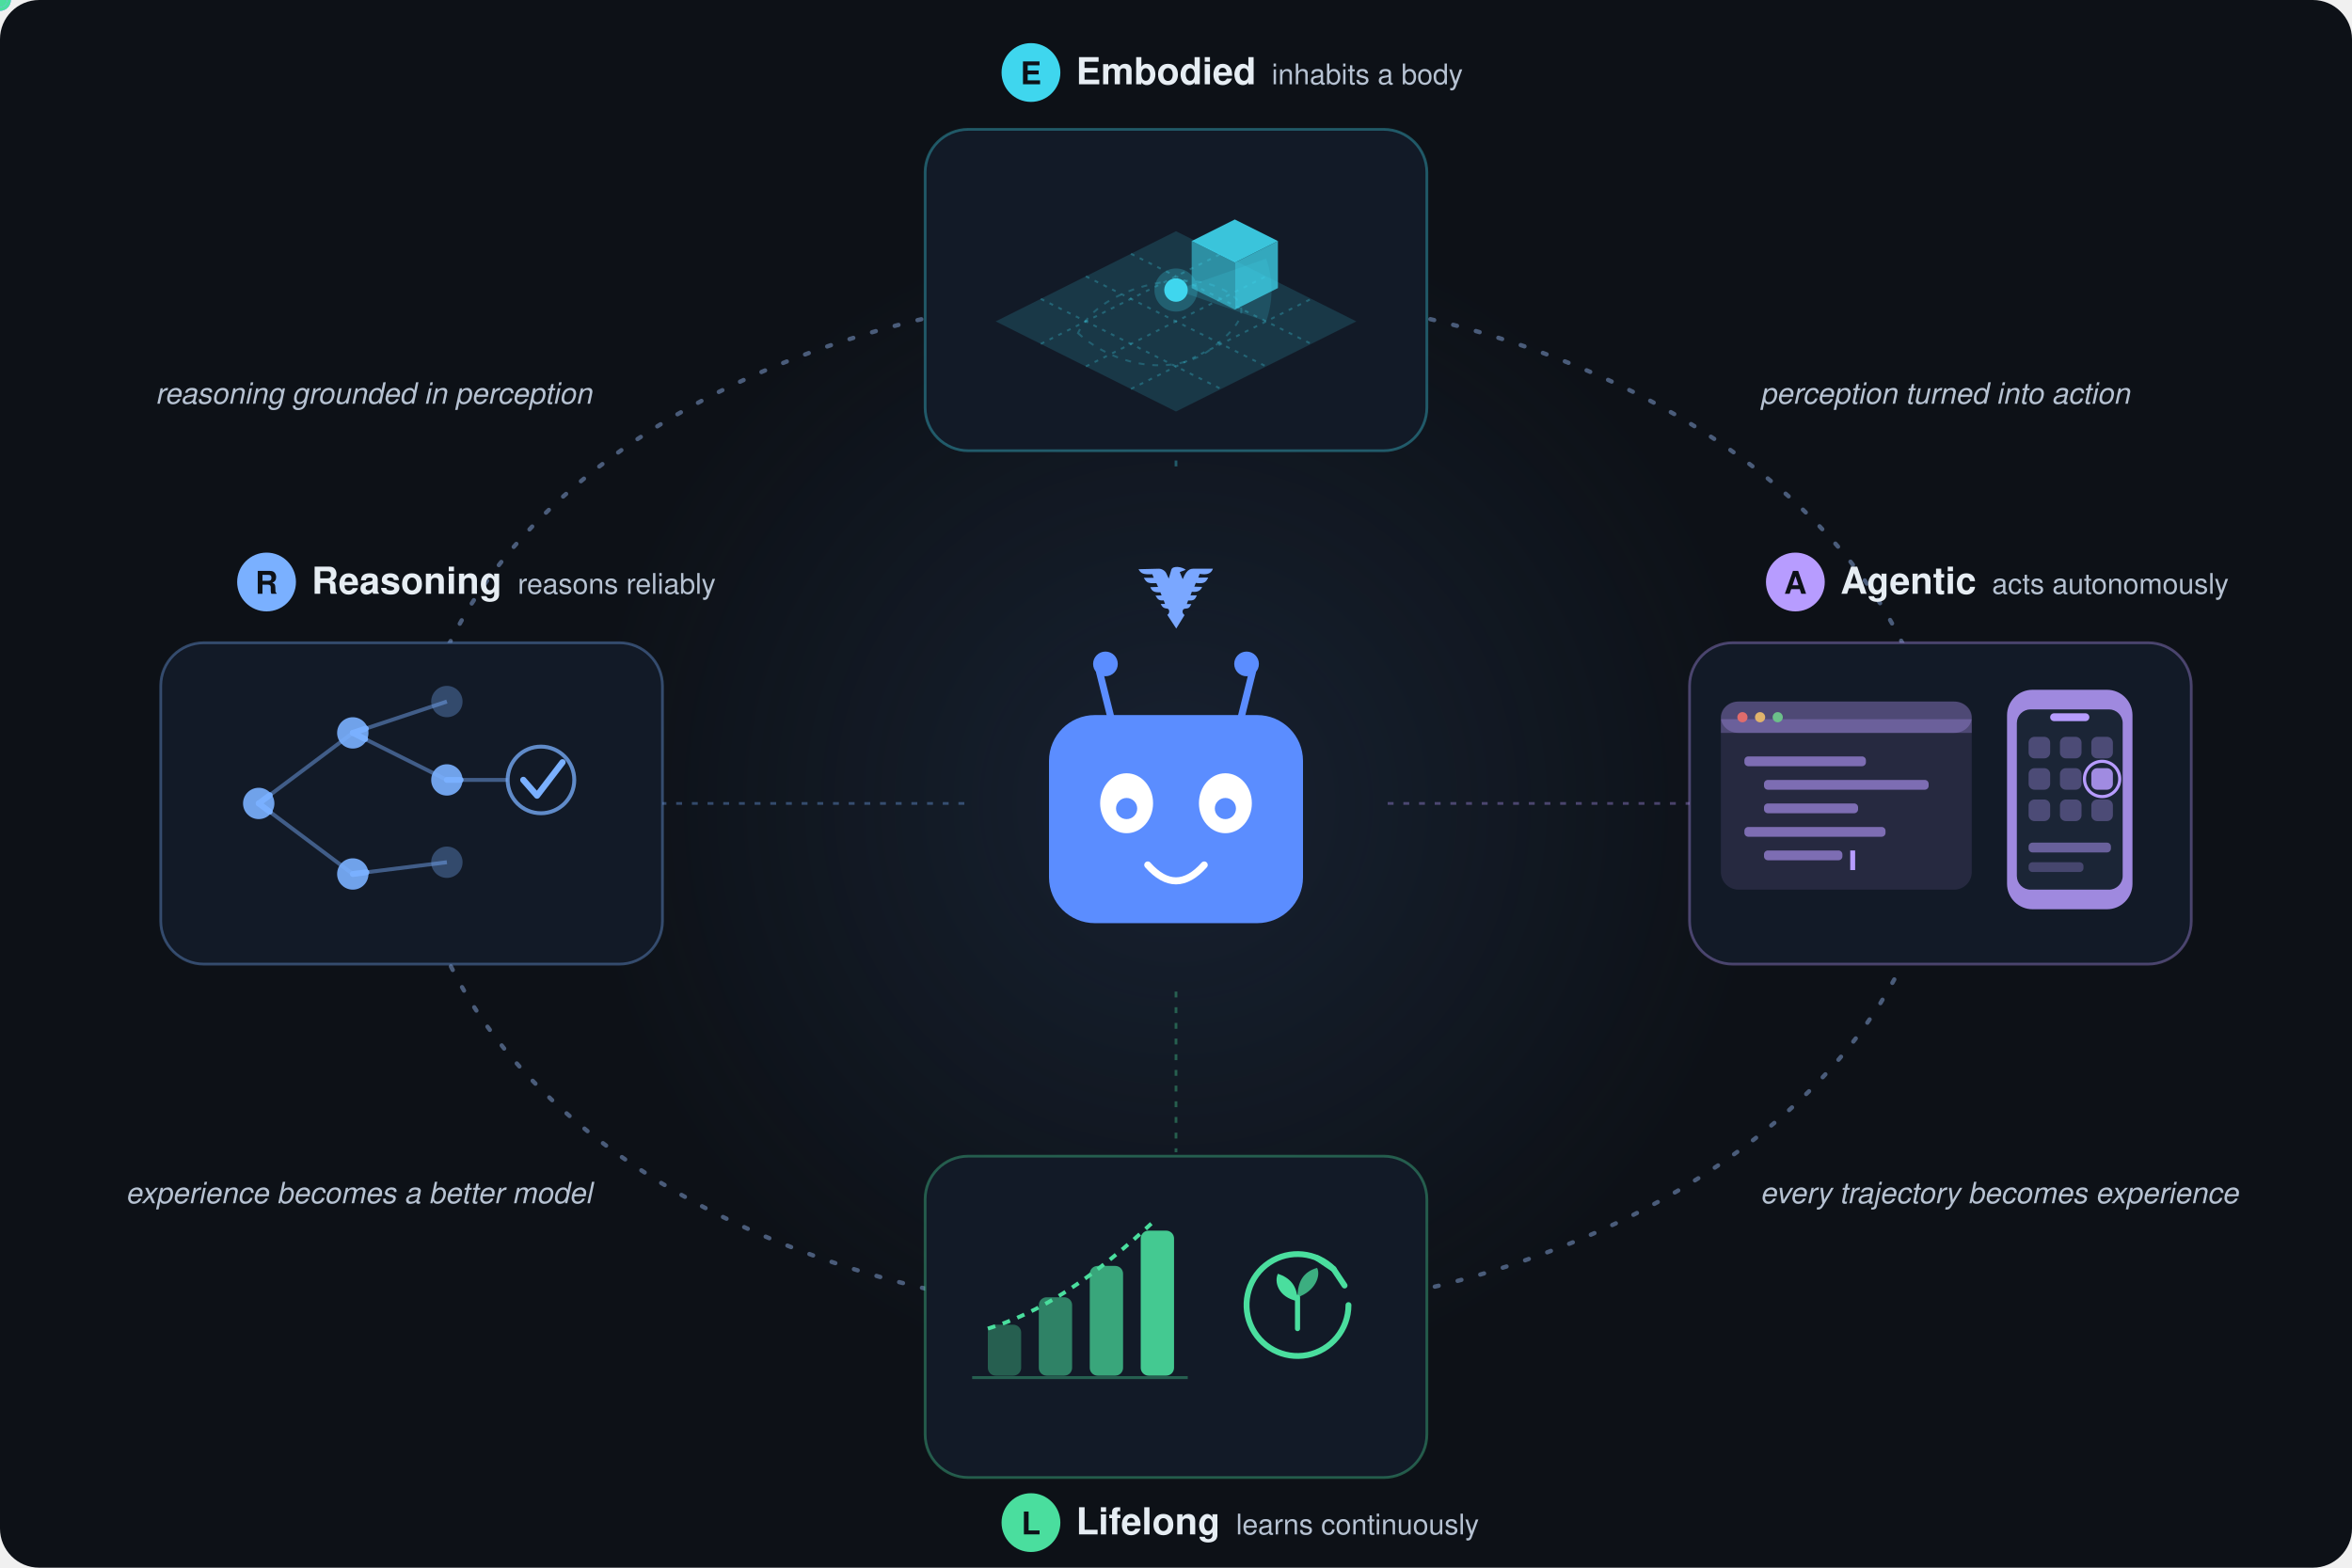
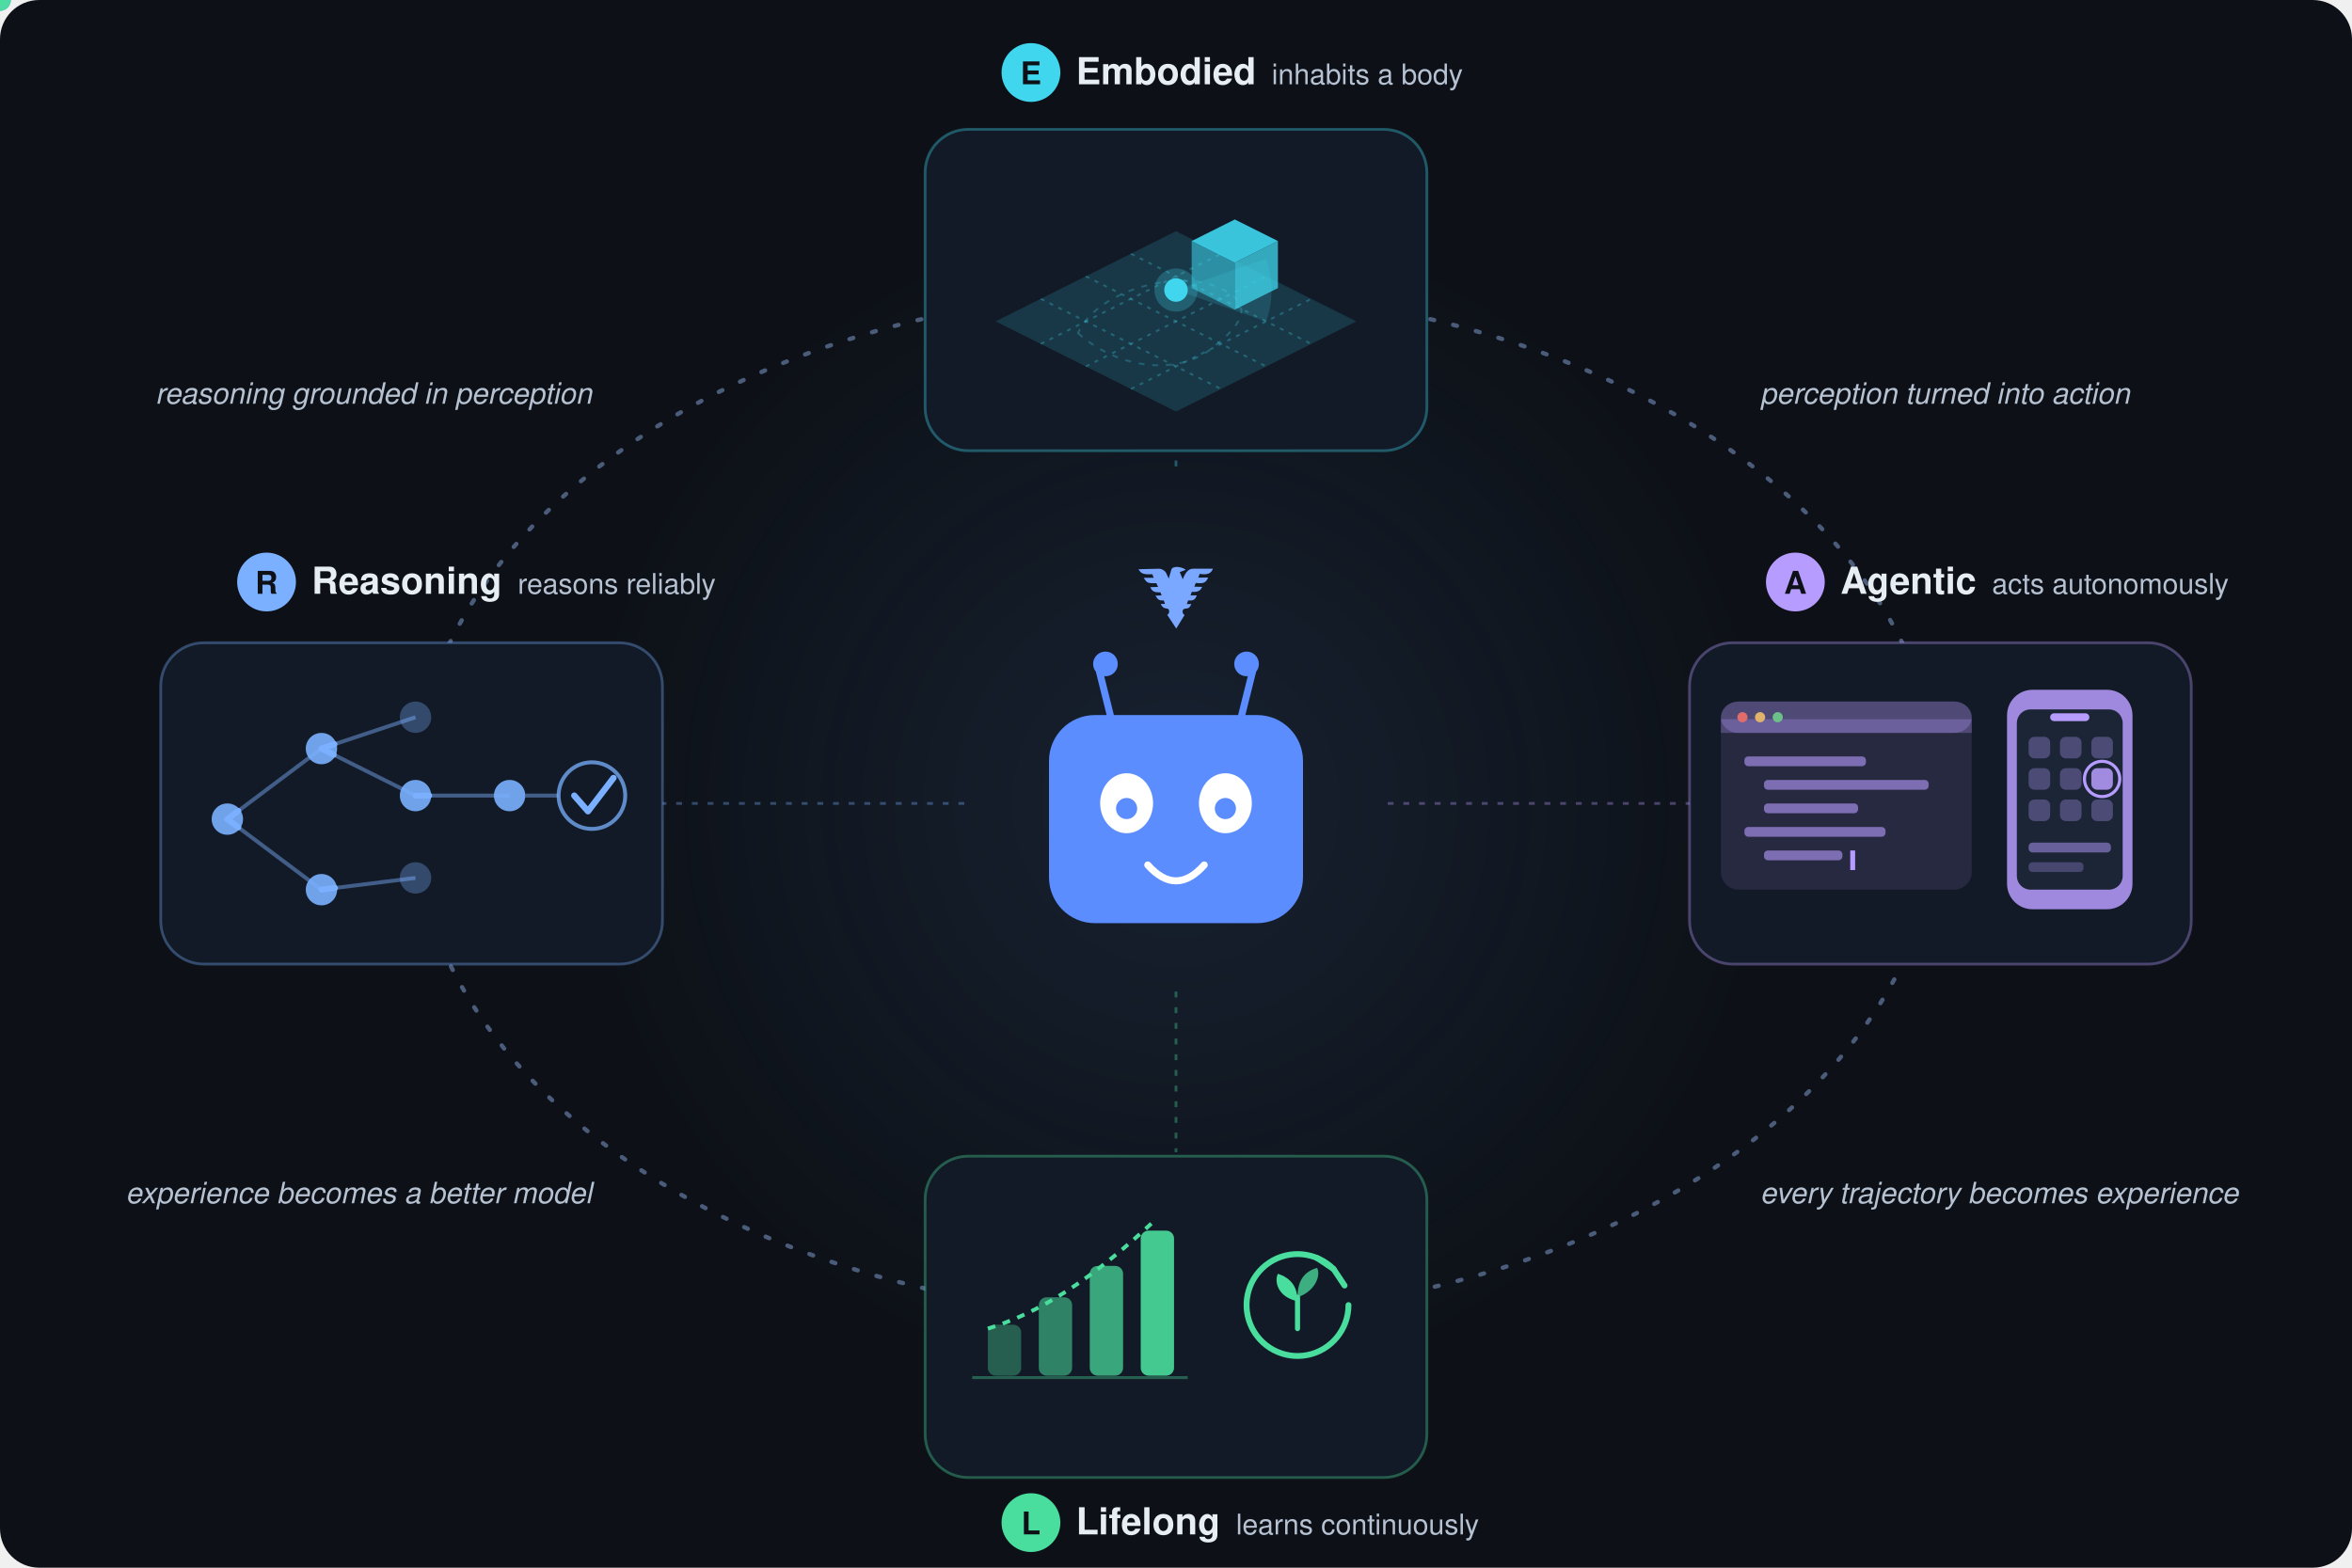
<svg xmlns="http://www.w3.org/2000/svg" width="1200" height="800" viewBox="0 0 1200 800" font-family="-apple-system, BlinkMacSystemFont, 'Segoe UI', 'Helvetica Neue', Helvetica, Arial, sans-serif">
  <style>
.halo{transform-box:fill-box;transform-origin:center;animation:halo 9s ease-in-out infinite}
@keyframes halo{0%,100%{transform:scale(1);opacity:1}50%{transform:scale(1.07);opacity:.8}}
.orbit{stroke-dasharray:2 10;animation:flow 14s linear infinite}
@keyframes flow{to{stroke-dashoffset:-240}}
.bot{transform-origin:220px 294px;animation:tilt 11s ease-in-out infinite}
@keyframes tilt{0%,100%{transform:rotate(0)}12%{transform:rotate(-8deg)}26%{transform:rotate(0)}40%{transform:rotate(4deg)}55%{transform:rotate(0)}70%{transform:rotate(7deg)}85%{transform:rotate(-3deg)}}
.tip{animation:tip 1.4s ease-in-out infinite}.tip2{animation-delay:.4s}
@keyframes tip{0%,100%{opacity:.5}50%{opacity:1}}
.blink{transform-box:fill-box;transform-origin:center;animation:blink 4s ease-in-out infinite}
@keyframes blink{0%,92%,100%{transform:scaleY(1)}95%,97%{transform:scaleY(.15)}}
.zone{transform-box:fill-box;transform-origin:center;animation:breathe 4s ease-in-out infinite}
@keyframes breathe{0%,100%{transform:scale(1)}50%{transform:scale(1.025)}}
.r-node{transform-box:fill-box;transform-origin:center;opacity:.9;animation:node 4.2s ease-in-out infinite}
.r-dead{opacity:.32;animation-name:dead}
@keyframes node{0%,12%,40%,100%{transform:scale(1)}24%{transform:scale(1.45)}}
@keyframes dead{0%,12%,100%{transform:scale(1);opacity:.32}24%{transform:scale(1.3);opacity:.7}}
.r-edge{stroke-width:2;stroke-opacity:.45}
.r-sig{stroke-width:3;stroke-dasharray:7 60;animation:sig 4.2s linear infinite}
@keyframes sig{from{stroke-dashoffset:67}to{stroke-dashoffset:0}}
.r-goal{transform-box:fill-box;transform-origin:center;opacity:.75;animation:goal 4.2s ease-out infinite}
@keyframes goal{0%,60%,100%{transform:scale(1);opacity:.75}72%{transform:scale(1.25);opacity:.25}}
.r-check{transform-box:fill-box;transform-origin:center;animation:check 4.2s ease-out infinite}
@keyframes check{0%,58%,100%{transform:scale(1)}66%{transform:scale(1.25)}}
.e-cube{animation:float 3.2s ease-in-out infinite}
@keyframes float{0%,100%{transform:translateY(0)}50%{transform:translateY(-7px)}}
.e-cone{transform-origin:0 0;animation:sweep 3s ease-in-out infinite}
@keyframes sweep{0%,100%{transform:rotate(-14deg)}50%{transform:rotate(14deg)}}
.e-halo{transform-box:fill-box;transform-origin:center;animation:pulse 2.2s ease-in-out infinite}
@keyframes pulse{0%,100%{transform:scale(1);opacity:.4}50%{transform:scale(1.6);opacity:.08}}
.a-line{transform-box:fill-box;transform-origin:left center;animation:type 4.5s ease-out infinite}
@keyframes type{0%,4%{transform:scaleX(0)}20%,85%{transform:scaleX(1)}100%{transform:scaleX(0)}}
.a-cursor{animation:cur 1s step-end infinite}
@keyframes cur{0%,50%{opacity:1}51%,100%{opacity:0}}
.a-app{animation:app 2.4s ease-in-out infinite}
@keyframes app{0%,100%{fill-opacity:.85}50%{fill-opacity:.45}}
.a-tap{transform-box:fill-box;transform-origin:center;animation:tap 2.4s ease-out infinite}
@keyframes tap{0%{transform:scale(.3);opacity:.9}60%,100%{transform:scale(1.9);opacity:0}}
.l-bar{transform-box:fill-box;transform-origin:center bottom;animation:grow 4.8s ease-out infinite}
@keyframes grow{0%,4%{transform:scaleY(.12)}26%,86%{transform:scaleY(1)}100%{transform:scaleY(.12)}}
.l-trend{stroke-dashoffset:0;animation:trend 2.4s linear infinite}
@keyframes trend{to{stroke-dashoffset:-16}}
.l-loop{transform-origin:0 0;animation:spin 6s linear infinite}
@keyframes spin{to{transform:rotate(360deg)}}
.l-sprout{transform-origin:0 12px;animation:sprout 4.8s ease-in-out infinite}
@keyframes sprout{0%,100%{transform:scale(.85)}50%{transform:scale(1.08)}}
@media (prefers-reduced-motion: reduce){*{animation:none!important}}
</style>
  <defs>
    <radialGradient id="glow">
      <stop offset="0" stop-color="#3B5B8C" stop-opacity="0.22" />
      <stop offset="1" stop-color="#3B5B8C" stop-opacity="0" />
    </radialGradient>
  </defs>
  <rect width="1200" height="800" rx="20" fill="#0D1117" />
  <circle class="halo" cx="600" cy="410" r="300" fill="url(#glow)" />
  <path class="orbit" d="M 210 410 A 390 262 0 1 1 990 410 A 390 262 0 1 1 210 410" fill="none" stroke="#4A5C7A" stroke-width="2.2" stroke-linecap="round" />
  <circle r="5.5" fill="#7AB0FF">
    <animateMotion dur="14s" begin="-1.75s" repeatCount="indefinite" path="M 210 410 A 390 262 0 1 1 990 410 A 390 262 0 1 1 210 410" />
  </circle>
  <circle r="5.5" fill="#3FD6EE">
    <animateMotion dur="14s" begin="-5.25s" repeatCount="indefinite" path="M 210 410 A 390 262 0 1 1 990 410 A 390 262 0 1 1 210 410" />
  </circle>
  <circle r="5.5" fill="#B79CFF">
    <animateMotion dur="14s" begin="-8.75s" repeatCount="indefinite" path="M 210 410 A 390 262 0 1 1 990 410 A 390 262 0 1 1 210 410" />
  </circle>
  <circle r="5.5" fill="#4ADE9E">
    <animateMotion dur="14s" begin="-12.25s" repeatCount="indefinite" path="M 210 410 A 390 262 0 1 1 990 410 A 390 262 0 1 1 210 410" />
  </circle>
  <text x="302" y="206" text-anchor="end" font-size="15" font-style="italic" fill="#B6C2D2">reasoning grounded in perception</text>
  <text x="898" y="206" text-anchor="start" font-size="15" font-style="italic" fill="#B6C2D2">perception turned into action</text>
  <text x="898" y="614" text-anchor="start" font-size="15" font-style="italic" fill="#B6C2D2">every trajectory becomes experience</text>
  <text x="302" y="614" text-anchor="end" font-size="15" font-style="italic" fill="#B6C2D2">experience becomes a better model</text>
  <path d="M 492 410 L 328 410" stroke="#7AB0FF" stroke-opacity="0.35" stroke-width="1.4" stroke-dasharray="3 5" fill="none" />
  <circle r="3.6" fill="#7AB0FF">
    <animateMotion dur="3s" repeatCount="indefinite" path="M 492 410 L 328 410" />
  </circle>
  <circle r="3.6" fill="#7AB0FF" opacity="0.5">
    <animateMotion dur="3s" begin="-1.5s" repeatCount="indefinite" keyPoints="1;0" keyTimes="0;1" calcMode="linear" path="M 492 410 L 328 410" />
  </circle>
  <path d="M 600 238 L 600 232" stroke="#3FD6EE" stroke-opacity="0.35" stroke-width="1.4" stroke-dasharray="3 5" fill="none" />
  <circle r="3.6" fill="#3FD6EE">
    <animateMotion dur="3s" repeatCount="indefinite" path="M 600 238 L 600 232" />
  </circle>
  <circle r="3.6" fill="#3FD6EE" opacity="0.5">
    <animateMotion dur="3s" begin="-1.5s" repeatCount="indefinite" keyPoints="1;0" keyTimes="0;1" calcMode="linear" path="M 600 238 L 600 232" />
  </circle>
  <path d="M 708 410 L 872 410" stroke="#B79CFF" stroke-opacity="0.35" stroke-width="1.4" stroke-dasharray="3 5" fill="none" />
  <circle r="3.6" fill="#B79CFF">
    <animateMotion dur="3s" repeatCount="indefinite" path="M 708 410 L 872 410" />
  </circle>
  <circle r="3.6" fill="#B79CFF" opacity="0.5">
    <animateMotion dur="3s" begin="-1.5s" repeatCount="indefinite" keyPoints="1;0" keyTimes="0;1" calcMode="linear" path="M 708 410 L 872 410" />
  </circle>
  <path d="M 600 506 L 600 588" stroke="#4ADE9E" stroke-opacity="0.35" stroke-width="1.4" stroke-dasharray="3 5" fill="none" />
  <circle r="3.6" fill="#4ADE9E">
    <animateMotion dur="3s" repeatCount="indefinite" path="M 600 506 L 600 588" />
  </circle>
  <circle r="3.6" fill="#4ADE9E" opacity="0.5">
    <animateMotion dur="3s" begin="-1.5s" repeatCount="indefinite" keyPoints="1;0" keyTimes="0;1" calcMode="linear" path="M 600 506 L 600 588" />
  </circle>
  <rect x="82" y="328" width="256" height="164" rx="22" fill="#121A27" stroke="#7AB0FF" stroke-opacity="0.35" stroke-width="1.4" />
  <g transform="translate(210,410)">
    <g class="zone">
-       <line class="r-edge" x1="-78" y1="0" x2="-30" y2="-36" stroke="#7AB0FF" />
-       <line class="r-sig" style="animation-delay:-0.00s" x1="-78" y1="0" x2="-30" y2="-36" stroke="#7AB0FF" stroke-linecap="round" />
-       <line class="r-edge" x1="-78" y1="0" x2="-30" y2="36" stroke="#7AB0FF" />
-       <line class="r-sig" style="animation-delay:-0.35s" x1="-78" y1="0" x2="-30" y2="36" stroke="#7AB0FF" stroke-linecap="round" />
-       <line class="r-edge" x1="-30" y1="-36" x2="18" y2="-52" stroke="#7AB0FF" />
-       <line class="r-sig" style="animation-delay:-0.70s" x1="-30" y1="-36" x2="18" y2="-52" stroke="#7AB0FF" stroke-linecap="round" />
-       <line class="r-edge" x1="-30" y1="-36" x2="18" y2="-12" stroke="#7AB0FF" />
-       <line class="r-sig" style="animation-delay:-1.05s" x1="-30" y1="-36" x2="18" y2="-12" stroke="#7AB0FF" stroke-linecap="round" />
-       <line class="r-edge" x1="-30" y1="36" x2="18" y2="30" stroke="#7AB0FF" />
-       <line class="r-sig" style="animation-delay:-1.40s" x1="-30" y1="36" x2="18" y2="30" stroke="#7AB0FF" stroke-linecap="round" />
-       <line class="r-edge" x1="18" y1="-12" x2="49" y2="-12" stroke="#7AB0FF" />
-       <line class="r-sig" style="animation-delay:-1.75s" x1="18" y1="-12" x2="49" y2="-12" stroke="#7AB0FF" stroke-linecap="round" />
-       <circle class="r-node" style="animation-delay:0.00s" cx="-78" cy="0" r="8" fill="#7AB0FF" />
-       <circle class="r-node" style="animation-delay:0.35s" cx="-30" cy="-36" r="8" fill="#7AB0FF" />
-       <circle class="r-node" style="animation-delay:0.70s" cx="-30" cy="36" r="8" fill="#7AB0FF" />
-       <circle class="r-node r-dead" style="animation-delay:1.05s" cx="18" cy="-52" r="8" fill="#7AB0FF" />
-       <circle class="r-node" style="animation-delay:1.40s" cx="18" cy="-12" r="8" fill="#7AB0FF" />
-       <circle class="r-node r-dead" style="animation-delay:1.75s" cx="18" cy="30" r="8" fill="#7AB0FF" />
-       <circle class="r-goal" cx="66" cy="-12" r="17" fill="none" stroke="#7AB0FF" stroke-width="2" />
-       <path class="r-check" d="M 57 -12 L 64 -4 L 77 -21" fill="none" stroke="#7AB0FF" stroke-width="3.2" stroke-linecap="round" stroke-linejoin="round" />
+       <line class="r-edge" x1="-94" y1="8" x2="-46" y2="-28" stroke="#7AB0FF" />
+       <line class="r-sig" style="animation-delay:-0.00s" x1="-94" y1="8" x2="-46" y2="-28" stroke="#7AB0FF" stroke-linecap="round" />
+       <line class="r-edge" x1="-94" y1="8" x2="-46" y2="44" stroke="#7AB0FF" />
+       <line class="r-sig" style="animation-delay:-0.35s" x1="-94" y1="8" x2="-46" y2="44" stroke="#7AB0FF" stroke-linecap="round" />
+       <line class="r-edge" x1="-46" y1="-28" x2="2" y2="-44" stroke="#7AB0FF" />
+       <line class="r-sig" style="animation-delay:-0.70s" x1="-46" y1="-28" x2="2" y2="-44" stroke="#7AB0FF" stroke-linecap="round" />
+       <line class="r-edge" x1="-46" y1="-28" x2="2" y2="-4" stroke="#7AB0FF" />
+       <line class="r-sig" style="animation-delay:-1.05s" x1="-46" y1="-28" x2="2" y2="-4" stroke="#7AB0FF" stroke-linecap="round" />
+       <line class="r-edge" x1="-46" y1="44" x2="2" y2="38" stroke="#7AB0FF" />
+       <line class="r-sig" style="animation-delay:-1.40s" x1="-46" y1="44" x2="2" y2="38" stroke="#7AB0FF" stroke-linecap="round" />
+       <line class="r-edge" x1="2" y1="-4" x2="50" y2="-4" stroke="#7AB0FF" />
+       <line class="r-sig" style="animation-delay:-1.75s" x1="2" y1="-4" x2="50" y2="-4" stroke="#7AB0FF" stroke-linecap="round" />
+       <circle class="r-node" style="animation-delay:0.00s" cx="-94" cy="8" r="8" fill="#7AB0FF" />
+       <circle class="r-node" style="animation-delay:0.35s" cx="-46" cy="-28" r="8" fill="#7AB0FF" />
+       <circle class="r-node" style="animation-delay:0.70s" cx="-46" cy="44" r="8" fill="#7AB0FF" />
+       <circle class="r-node r-dead" style="animation-delay:1.05s" cx="2" cy="-44" r="8" fill="#7AB0FF" />
+       <circle class="r-node" style="animation-delay:1.40s" cx="2" cy="-4" r="8" fill="#7AB0FF" />
+       <circle class="r-node r-dead" style="animation-delay:1.75s" cx="2" cy="38" r="8" fill="#7AB0FF" />
+       <circle class="r-node" style="animation-delay:2.10s" cx="50" cy="-4" r="8" fill="#7AB0FF" />
+       <line class="r-edge" x1="58" y1="-4" x2="75" y2="-4" stroke="#7AB0FF" />
+       <circle class="r-goal" cx="92" cy="-4" r="17" fill="none" stroke="#7AB0FF" stroke-width="2" />
+       <path class="r-check" d="M 83 -4 L 90 4 L 103 -13" fill="none" stroke="#7AB0FF" stroke-width="3.2" stroke-linecap="round" stroke-linejoin="round" />
    </g>
  </g>
  <circle cx="136" cy="297" r="15" fill="#7AB0FF" />
  <text x="136" y="303" text-anchor="middle" font-size="16" font-weight="800" fill="#0D1117">R</text>
  <text x="159" y="303" font-size="19" font-weight="750" fill="#E6EDF3">Reasoning<tspan font-size="14.5" font-weight="400" fill="#B6C2D2" dx="8">reasons reliably</tspan>
  </text>
  <rect x="472" y="66" width="256" height="164" rx="22" fill="#121A27" stroke="#3FD6EE" stroke-opacity="0.35" stroke-width="1.4" />
  <g transform="translate(600,148)">
    <g class="zone">
      <polygon points="0,-30 92,16 0,62 -92,16" fill="#3FD6EE" fill-opacity="0.16" />
      <line x1="-69.0" y1="4.5" x2="23.0" y2="50.5" stroke="#3FD6EE" stroke-opacity="0.28" stroke-dasharray="2 3" />
      <line x1="-69.0" y1="27.5" x2="23.0" y2="-18.5" stroke="#3FD6EE" stroke-opacity="0.28" stroke-dasharray="2 3" />
      <line x1="-46.0" y1="-7.0" x2="46.0" y2="39.0" stroke="#3FD6EE" stroke-opacity="0.28" stroke-dasharray="2 3" />
      <line x1="-46.0" y1="39.0" x2="46.0" y2="-7.0" stroke="#3FD6EE" stroke-opacity="0.28" stroke-dasharray="2 3" />
      <line x1="-23.0" y1="-18.5" x2="69.0" y2="27.5" stroke="#3FD6EE" stroke-opacity="0.28" stroke-dasharray="2 3" />
      <line x1="-23.0" y1="50.5" x2="69.0" y2="4.5" stroke="#3FD6EE" stroke-opacity="0.28" stroke-dasharray="2 3" />
      <g class="e-cube">
        <polygon points="30,-36 52,-25 30,-14 8,-25" fill="#3FD6EE" fill-opacity="0.9" />
        <polygon points="8,-25 30,-14 30,10 8,-1" fill="#3FD6EE" fill-opacity="0.55" />
        <polygon points="30,-14 52,-25 52,-1 30,10" fill="#3FD6EE" fill-opacity="0.75" />
      </g>
      <path d="M -50 22 C -30 40, 0 44, 18 30 S 40 6, 20 -2 S -40 0, -50 22 Z" fill="none" stroke="#3FD6EE" stroke-opacity="0.25" stroke-dasharray="3 4" />
      <g>
        <path class="e-cone" d="M 0 0 L 46 -16 A 48 48 0 0 1 46 16 Z" fill="#3FD6EE" fill-opacity="0.16" />
        <circle r="11" fill="#3FD6EE" fill-opacity="0.25" class="e-halo" />
        <circle r="6" fill="#3FD6EE" />
        <animateMotion dur="7s" repeatCount="indefinite" rotate="auto" path="M -50 22 C -30 40, 0 44, 18 30 S 40 6, 20 -2 S -40 0, -50 22 Z" />
      </g>
    </g>
  </g>
  <circle cx="526" cy="37" r="15" fill="#3FD6EE" />
  <text x="526" y="43" text-anchor="middle" font-size="16" font-weight="800" fill="#0D1117">E</text>
  <text x="549" y="43" font-size="19" font-weight="750" fill="#E6EDF3">Embodied<tspan font-size="14.5" font-weight="400" fill="#B6C2D2" dx="8">inhabits a body</tspan>
  </text>
  <rect x="862" y="328" width="256" height="164" rx="22" fill="#121A27" stroke="#B79CFF" stroke-opacity="0.35" stroke-width="1.4" />
  <g transform="translate(990,410)">
    <g class="zone">
      <g transform="translate(-112,-52)">
        <rect width="128" height="96" rx="9" fill="#B79CFF" fill-opacity="0.12" />
        <rect width="128" height="16" rx="9" fill="#B79CFF" fill-opacity="0.28" />
        <rect y="9" width="128" height="7" fill="#B79CFF" fill-opacity="0.28" />
        <circle cx="11" cy="8" r="2.6" fill="#e06c6c" />
        <circle cx="20" cy="8" r="2.6" fill="#e0b36c" />
        <circle cx="29" cy="8" r="2.6" fill="#6cc08a" />
        <rect class="a-line" style="animation-delay:0.00s" x="12" y="28" width="62" height="5" rx="2" fill="#B79CFF" fill-opacity="0.6" />
        <rect class="a-line" style="animation-delay:0.45s" x="22" y="40" width="84" height="5" rx="2" fill="#B79CFF" fill-opacity="0.6" />
        <rect class="a-line" style="animation-delay:0.90s" x="22" y="52" width="48" height="5" rx="2" fill="#B79CFF" fill-opacity="0.6" />
        <rect class="a-line" style="animation-delay:1.35s" x="12" y="64" width="72" height="5" rx="2" fill="#B79CFF" fill-opacity="0.6" />
        <rect class="a-line" style="animation-delay:1.80s" x="22" y="76" width="40" height="5" rx="2" fill="#B79CFF" fill-opacity="0.6" />
        <rect class="a-cursor" x="66" y="76" width="2.5" height="10" fill="#B79CFF" />
      </g>
      <g transform="translate(34,-58)">
        <rect width="64" height="112" rx="13" fill="#B79CFF" fill-opacity="0.85" />
        <rect x="5" y="10" width="54" height="92" rx="7" fill="#1B2536" />
        <rect x="22" y="12" width="20" height="4" rx="2" fill="#B79CFF" />
        <rect class="app" x="11" y="24" width="11" height="11" rx="3" fill="#B79CFF" fill-opacity="0.32" />
        <rect class="app" x="27" y="24" width="11" height="11" rx="3" fill="#B79CFF" fill-opacity="0.32" />
        <rect class="app" x="43" y="24" width="11" height="11" rx="3" fill="#B79CFF" fill-opacity="0.32" />
        <rect class="app" x="11" y="40" width="11" height="11" rx="3" fill="#B79CFF" fill-opacity="0.32" />
        <rect class="app" x="27" y="40" width="11" height="11" rx="3" fill="#B79CFF" fill-opacity="0.32" />
        <rect class="app a-app" x="43" y="40" width="11" height="11" rx="3" fill="#B79CFF" fill-opacity="0.85" />
        <rect class="app" x="11" y="56" width="11" height="11" rx="3" fill="#B79CFF" fill-opacity="0.32" />
        <rect class="app" x="27" y="56" width="11" height="11" rx="3" fill="#B79CFF" fill-opacity="0.32" />
        <rect class="app" x="43" y="56" width="11" height="11" rx="3" fill="#B79CFF" fill-opacity="0.32" />
        <circle class="a-tap" cx="48.5" cy="45.5" r="9" fill="none" stroke="#B79CFF" stroke-width="1.6" />
        <rect x="11" y="78" width="42" height="5" rx="2" fill="#B79CFF" fill-opacity="0.5" />
        <rect x="11" y="88" width="28" height="5" rx="2" fill="#B79CFF" fill-opacity="0.28" />
      </g>
    </g>
  </g>
  <circle cx="916" cy="297" r="15" fill="#B79CFF" />
  <text x="916" y="303" text-anchor="middle" font-size="16" font-weight="800" fill="#0D1117">A</text>
  <text x="939" y="303" font-size="19" font-weight="750" fill="#E6EDF3">Agentic<tspan font-size="14.5" font-weight="400" fill="#B6C2D2" dx="8">acts autonomously</tspan>
  </text>
  <rect x="472" y="590" width="256" height="164" rx="22" fill="#121A27" stroke="#4ADE9E" stroke-opacity="0.35" stroke-width="1.4" />
  <g transform="translate(600,672)">
    <g class="zone">
      <rect class="l-bar" style="animation-delay:0.00s" x="-96" y="4" width="17" height="26" rx="4" fill="#4ADE9E" fill-opacity="0.35" />
      <rect class="l-bar" style="animation-delay:0.40s" x="-70" y="-10" width="17" height="40" rx="4" fill="#4ADE9E" fill-opacity="0.53" />
      <rect class="l-bar" style="animation-delay:0.80s" x="-44" y="-26" width="17" height="56" rx="4" fill="#4ADE9E" fill-opacity="0.71" />
      <rect class="l-bar" style="animation-delay:1.20s" x="-18" y="-44" width="17" height="74" rx="4" fill="#4ADE9E" fill-opacity="0.89" />
      <line x1="-104" y1="31" x2="6" y2="31" stroke="#4ADE9E" stroke-opacity="0.35" stroke-width="1.5" />
      <path d="M -96 6 C -70 -2, -44 -18, -10 -50" fill="none" stroke="#4ADE9E" stroke-width="2" stroke-dasharray="4 4" class="l-trend" />
      <g transform="translate(62,-6)">
        <g class="l-loop">
          <path d="M 26 0 A 26 26 0 1 1 18.4 -18.4" fill="none" stroke="#4ADE9E" stroke-width="3" stroke-linecap="round" />
          <path d="M 18.4 -18.4 L 10 -24 M 18.4 -18.4 L 24 -10" stroke="#4ADE9E" stroke-width="3" stroke-linecap="round" />
        </g>
        <g class="l-sprout">
          <path d="M 0 12 L 0 -4" stroke="#4ADE9E" stroke-width="2.6" stroke-linecap="round" />
          <path d="M 0 -2 C -10 -4, -12 -12, -10 -16 C -4 -14, 0 -10, 0 -2 Z" fill="#4ADE9E" />
          <path d="M 0 -4 C 9 -7, 12 -15, 10 -19 C 3 -17, 0 -12, 0 -4 Z" fill="#4ADE9E" fill-opacity="0.75" />
        </g>
      </g>
    </g>
  </g>
  <circle cx="526" cy="777" r="15" fill="#4ADE9E" />
  <text x="526" y="783" text-anchor="middle" font-size="16" font-weight="800" fill="#0D1117">L</text>
  <text x="549" y="783" font-size="19" font-weight="750" fill="#E6EDF3">Lifelong<tspan font-size="14.5" font-weight="400" fill="#B6C2D2" dx="8">learns continuously</tspan>
  </text>
  <g transform="translate(600,418)">
    <g transform="translate(-198.0,-264.6) scale(0.9)">
      <g class="bot">
        <g transform="translate(175, 118) scale(1.0225)">
          <path d="M44.147 66.457L39.167 58.858C40.697 58.071 40.507 55.615 39.197 55.411C37.739 55.183 36.578 55.113 35.554 52.82H37.927L37.198 50.831C34.484 51.069 33.93 50.315 32.643 48.195L36.034 48.079L35.348 46.348C31.653 46.52 30.678 45.614 29.756 43.508L34.061 43.357L33.129 41.298C28.72 41.421 27.787 41.297 26.17 38.315L31.647 38.288L30.875 36.327C25.883 36.542 24.636 36.054 23.223 33.557L34.444 33.273C36.079 33.232 37.946 34.346 38.634 35.83L39.983 38.741L41.403 33.841C42.135 31.316 47.652 32.232 49.428 33.912L46.091 35.119L47.724 39.095C48.907 36.326 50.357 33.272 53.476 33.272H64.484C63.637 35.704 61.593 36.917 57.148 36.13L56.367 38.189L61.856 38.172C60.543 41.235 59.085 41.62 55.002 41.156L54.149 43.215L58.519 43.357C57.678 45.298 56.157 46.458 52.783 46.054L52.073 48.059L55.553 48.043C54.555 50.482 53.911 51.026 50.74 50.884L50.013 52.872L52.519 52.881C51.466 55.004 51.154 55.256 48.905 55.455C47.568 55.574 46.972 57.714 48.752 58.983L44.147 66.457Z" fill="#7AA7FF" fill-rule="evenodd" />
        </g>
        <rect x="178" y="208" width="4" height="32" rx="2" transform="rotate(-14 180 224)" fill="#5B8DFF" />
        <rect x="258" y="208" width="4" height="32" rx="2" transform="rotate(14 260 224)" fill="#5B8DFF" />
        <circle class="tip" cx="180" cy="206" r="7" fill="#5B8DFF" />
        <circle class="tip tip2" cx="260" cy="206" r="7" fill="#5B8DFF" />
        <rect x="148" y="235" width="144" height="118" rx="26" fill="#5B8DFF" />
        <ellipse class="blink" cx="192" cy="285" rx="15" ry="17" fill="#ffffff" />
        <ellipse class="blink" cx="248" cy="285" rx="15" ry="17" fill="#ffffff" />
        <circle class="blink look" cx="192" cy="288" r="6" fill="#5B8DFF" />
        <circle class="blink look" cx="248" cy="288" r="6" fill="#5B8DFF" />
        <path d="M 204 320 Q 220 338 236 320" fill="none" stroke="#ffffff" stroke-width="4" stroke-linecap="round" />
      </g>
    </g>
  </g>
</svg>
